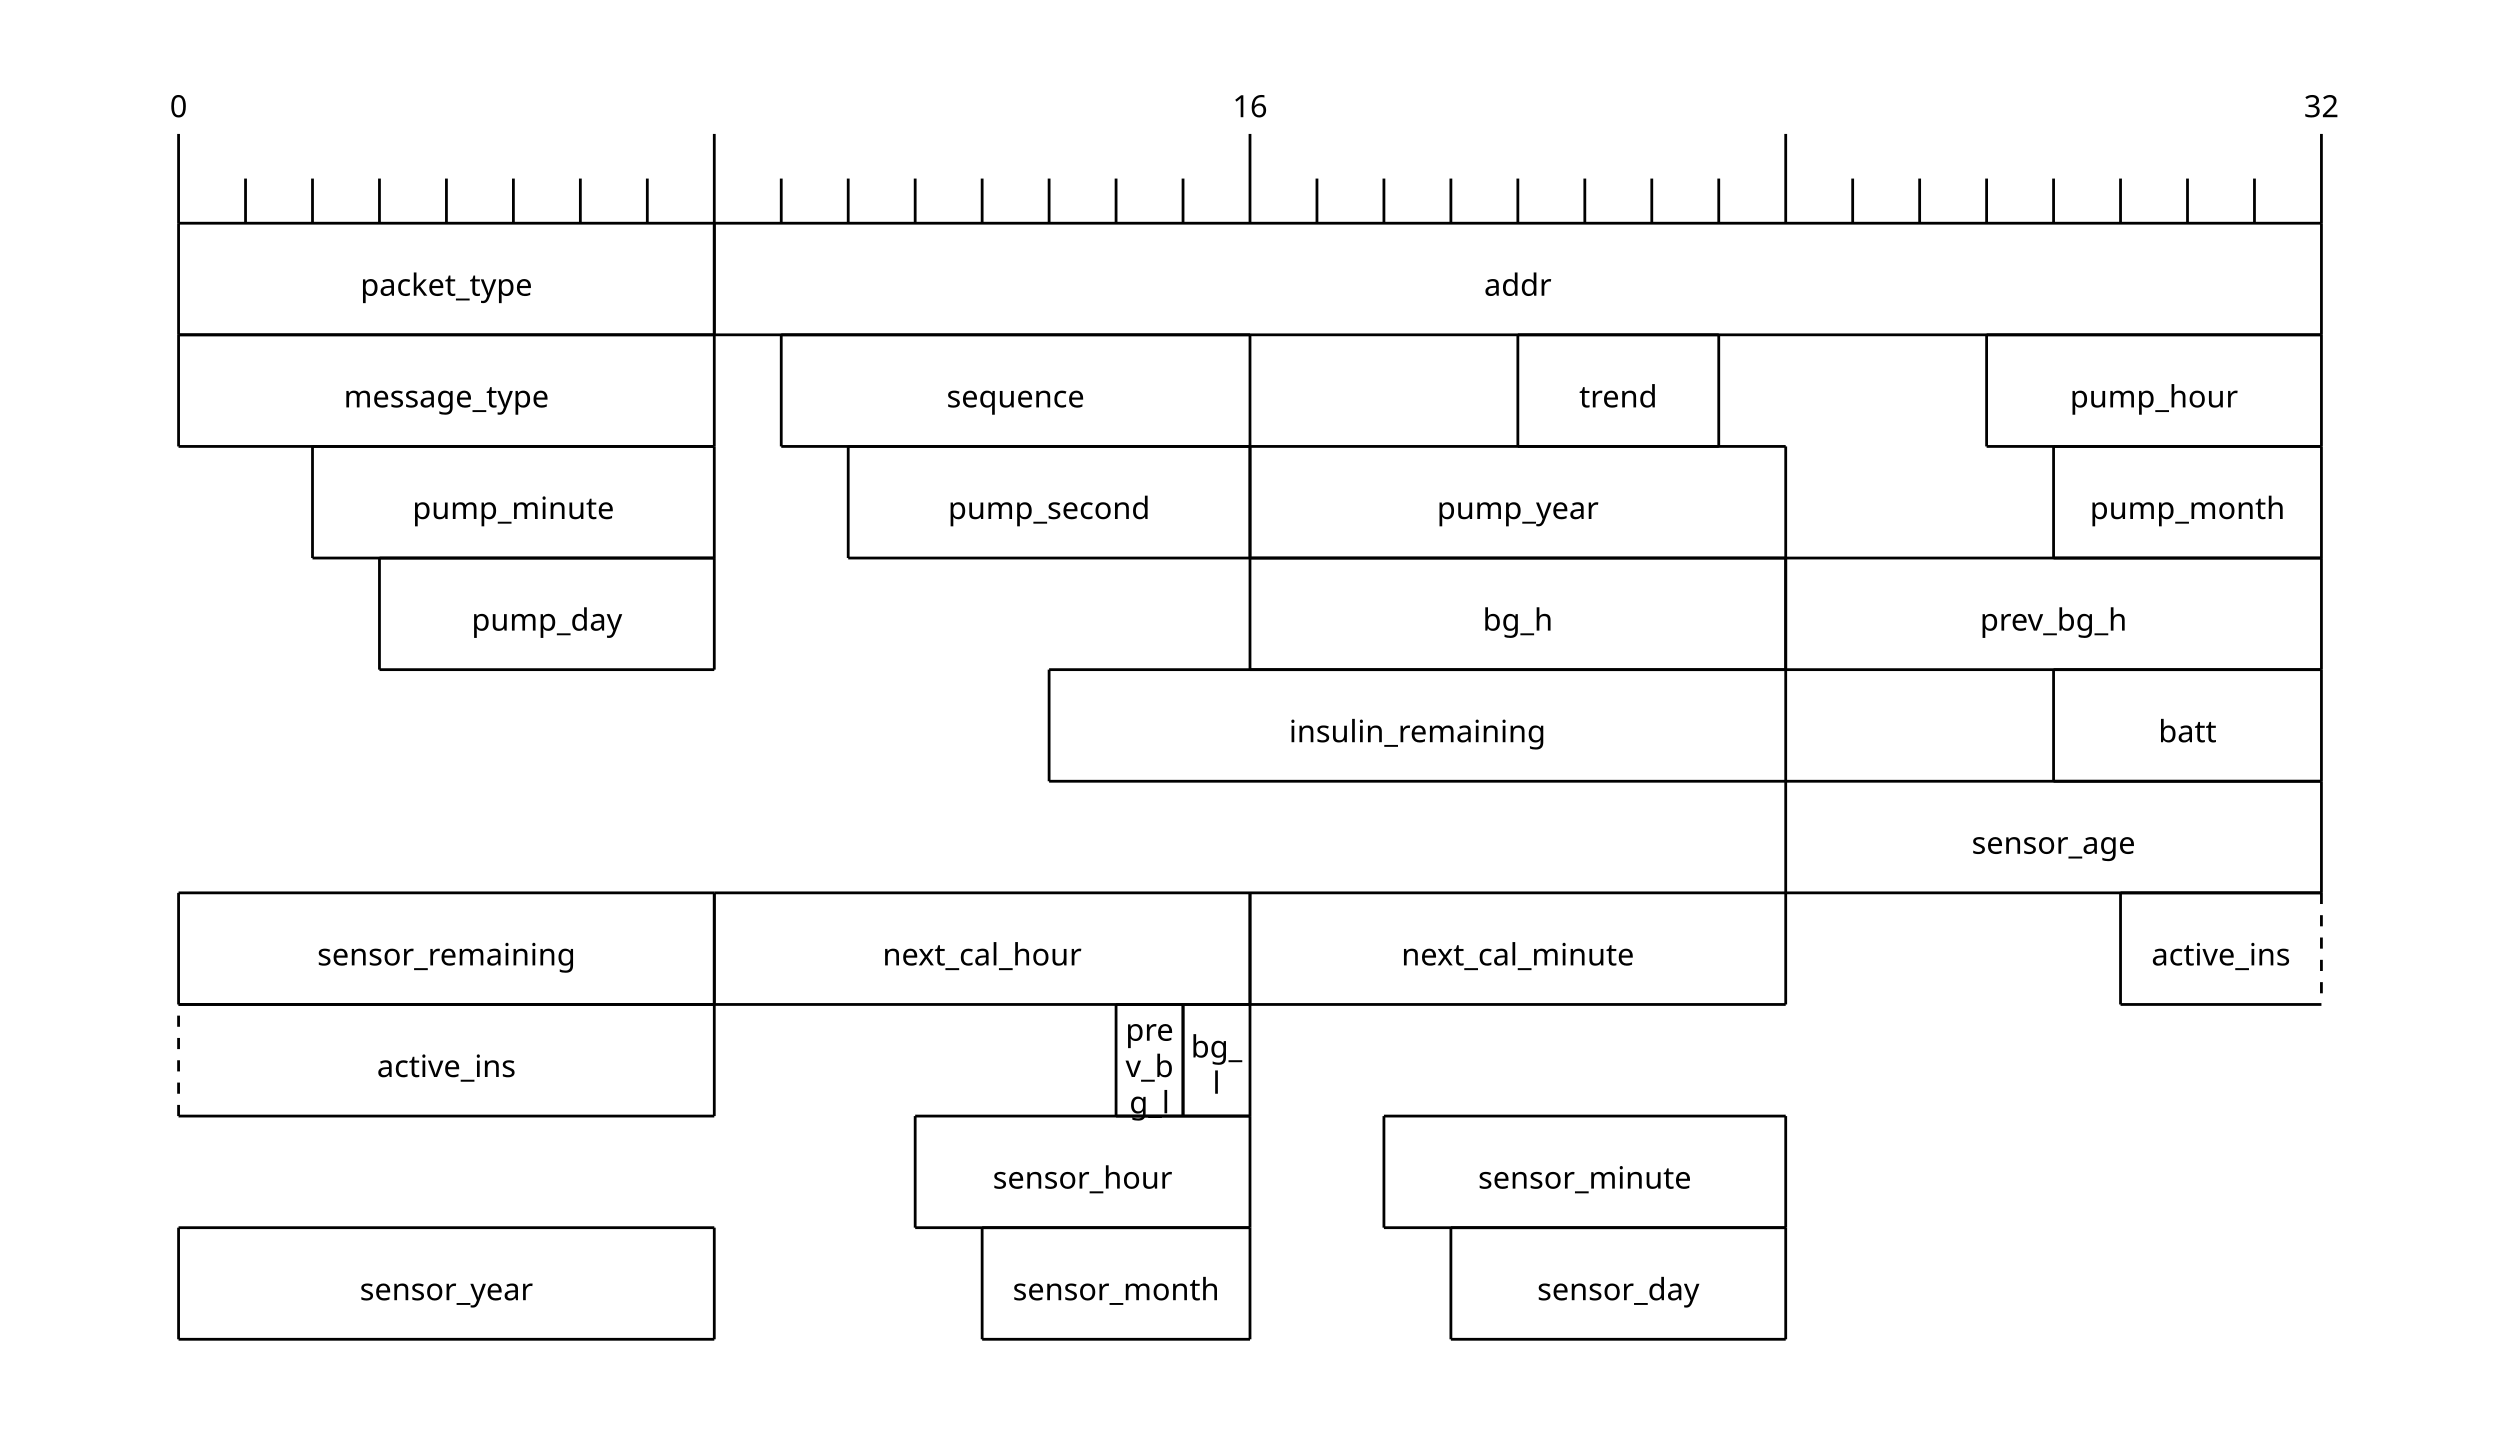
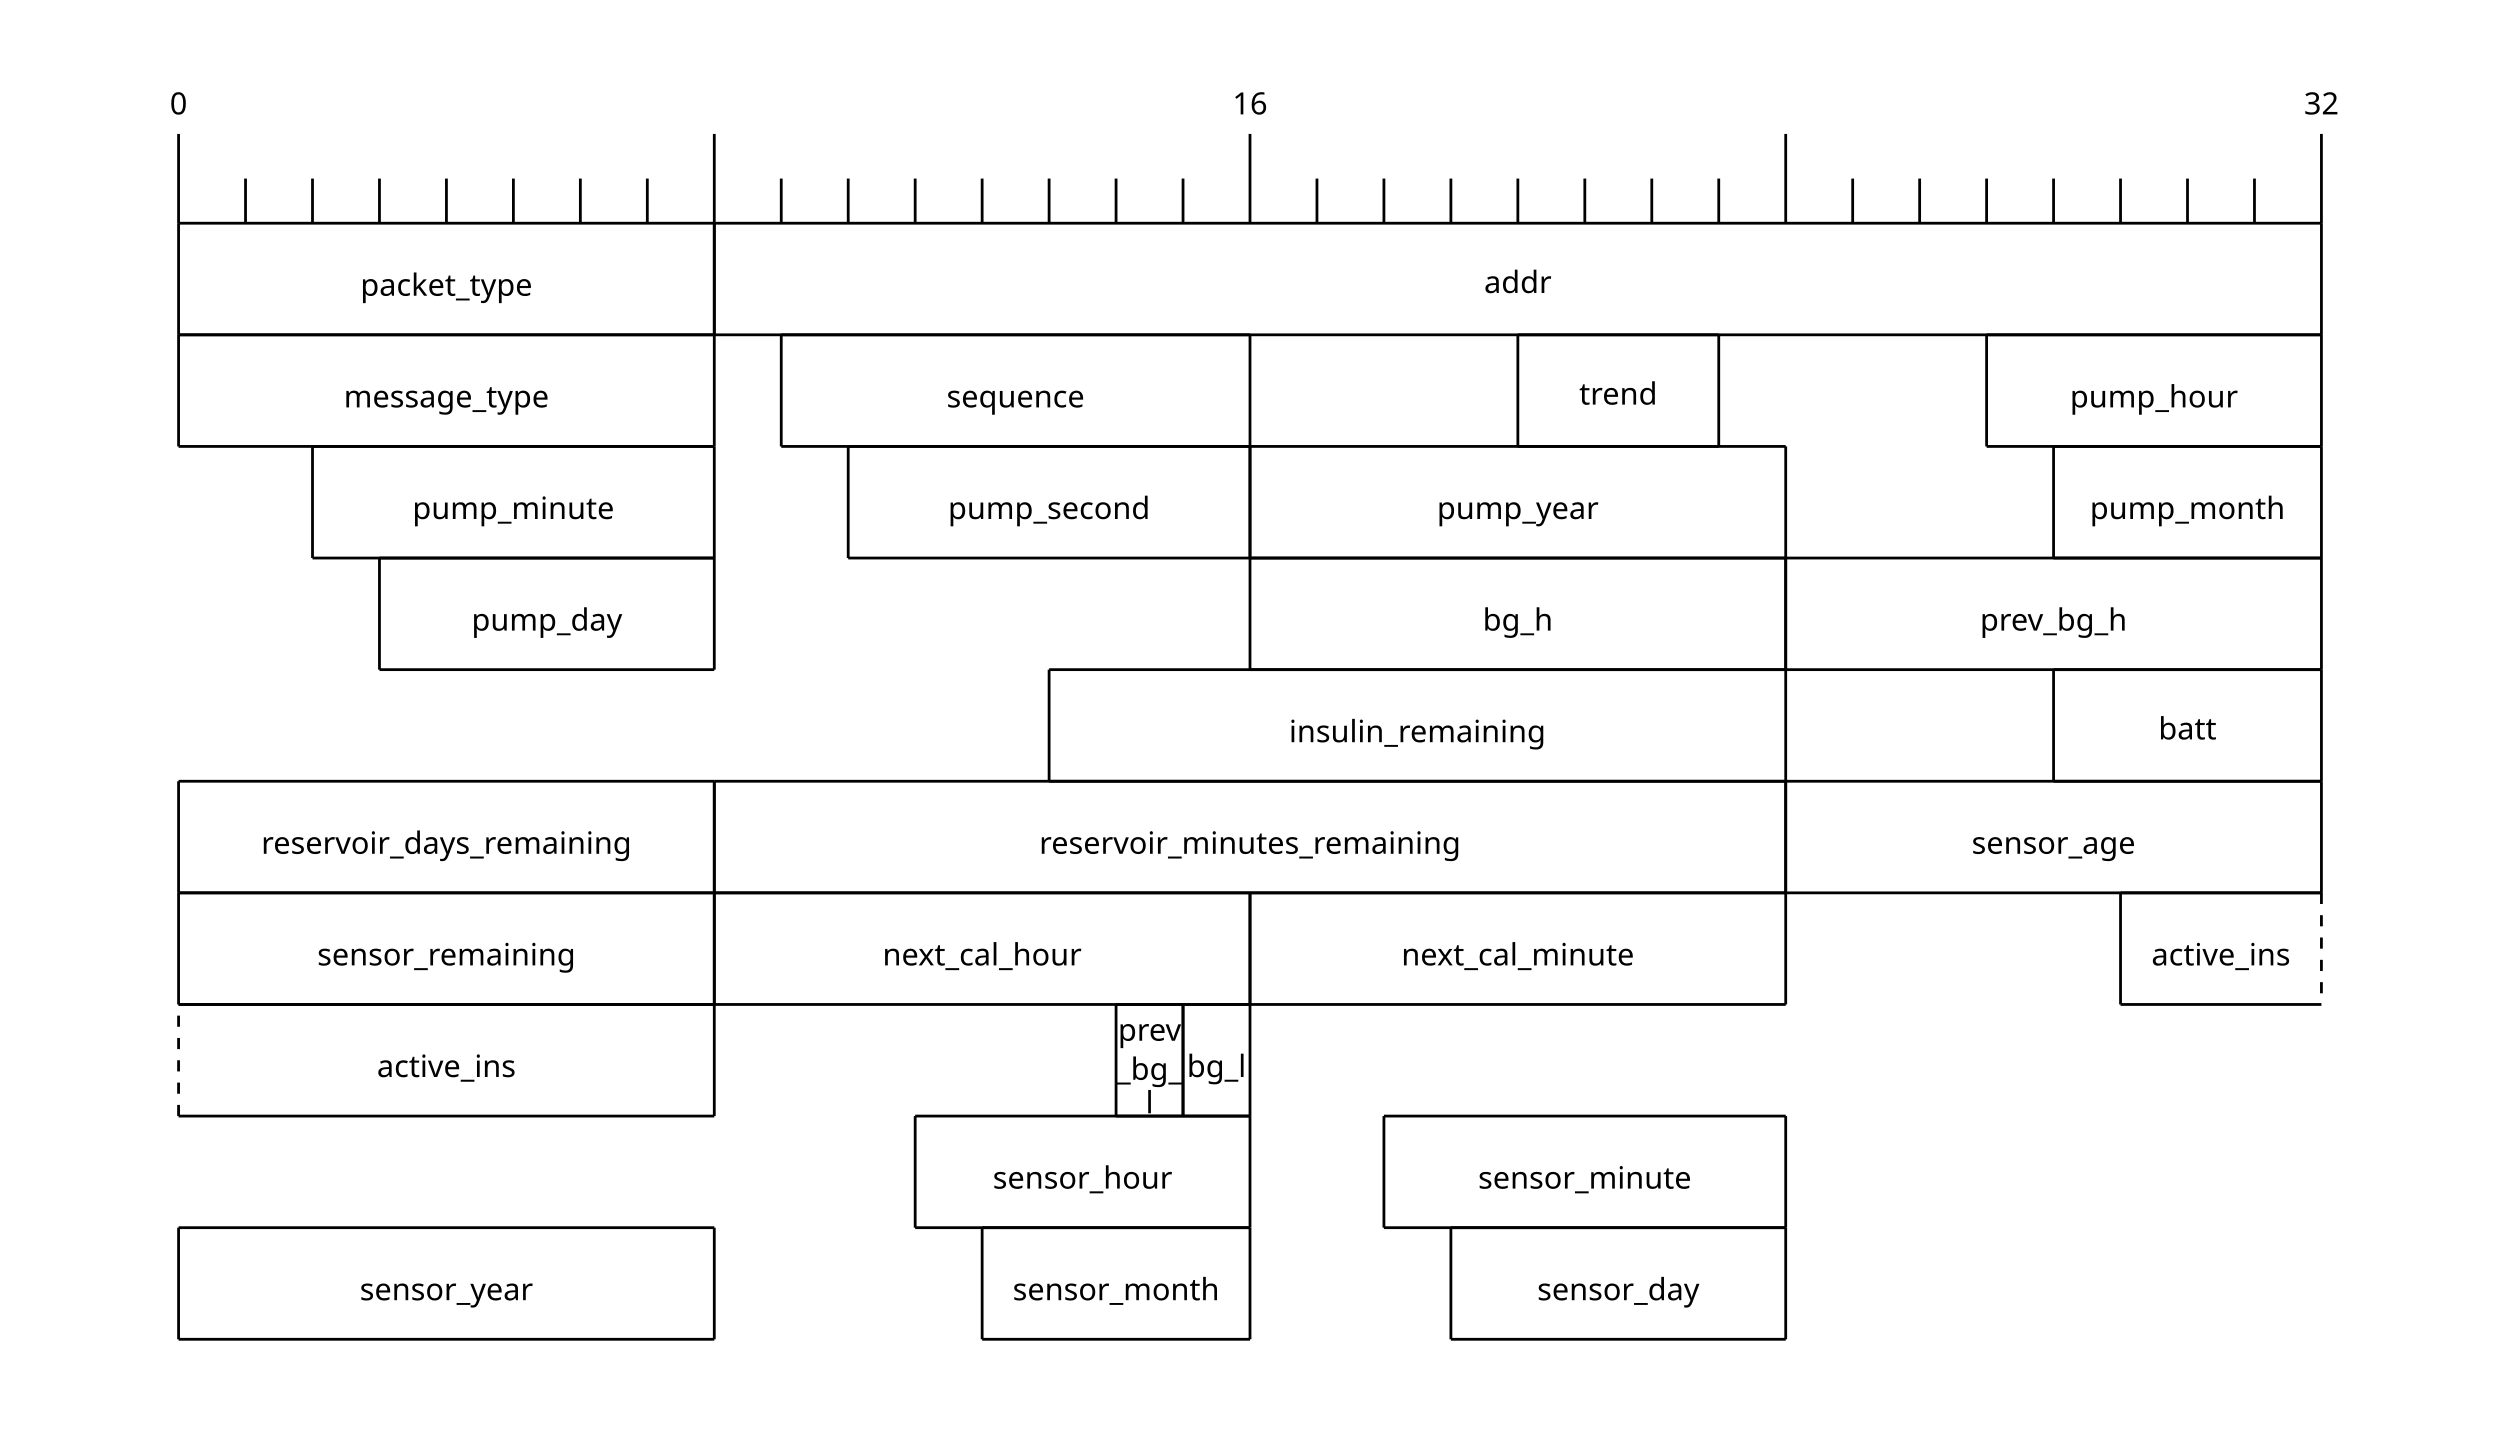
<svg xmlns="http://www.w3.org/2000/svg" viewBox="0 0 896 520">
  <defs id="defs_block">
    <filter height="1.504" id="filter_blur" width="1.157" x="-0.079" y="-0.252">
      <feGaussianBlur id="feGaussianBlur3780" stdDeviation="4.2" />
    </filter>
  </defs>
  <path d="M 64 48 L 64 80" fill="none" stroke="rgb(0,0,0)" />
-   <text fill="rgb(0,0,0)" font-family="sans-serif" font-size="11" font-style="normal" font-weight="normal" text-anchor="middle" textLength="7" x="64" y="42">0</text>
+   <text fill="rgb(0,0,0)" font-family="sans-serif" font-size="11" font-style="normal" font-weight="normal" text-anchor="middle" textLength="7" x="64" y="41">0</text>
  <path d="M 88 64 L 88 80" fill="none" stroke="rgb(0,0,0)" />
  <path d="M 112 64 L 112 80" fill="none" stroke="rgb(0,0,0)" />
  <path d="M 136 64 L 136 80" fill="none" stroke="rgb(0,0,0)" />
  <path d="M 160 64 L 160 80" fill="none" stroke="rgb(0,0,0)" />
  <path d="M 184 64 L 184 80" fill="none" stroke="rgb(0,0,0)" />
  <path d="M 208 64 L 208 80" fill="none" stroke="rgb(0,0,0)" />
  <path d="M 232 64 L 232 80" fill="none" stroke="rgb(0,0,0)" />
  <path d="M 256 48 L 256 80" fill="none" stroke="rgb(0,0,0)" />
  <path d="M 280 64 L 280 80" fill="none" stroke="rgb(0,0,0)" />
  <path d="M 304 64 L 304 80" fill="none" stroke="rgb(0,0,0)" />
  <path d="M 328 64 L 328 80" fill="none" stroke="rgb(0,0,0)" />
  <path d="M 352 64 L 352 80" fill="none" stroke="rgb(0,0,0)" />
  <path d="M 376 64 L 376 80" fill="none" stroke="rgb(0,0,0)" />
  <path d="M 400 64 L 400 80" fill="none" stroke="rgb(0,0,0)" />
  <path d="M 424 64 L 424 80" fill="none" stroke="rgb(0,0,0)" />
  <path d="M 448 48 L 448 80" fill="none" stroke="rgb(0,0,0)" />
-   <text fill="rgb(0,0,0)" font-family="sans-serif" font-size="11" font-style="normal" font-weight="normal" text-anchor="middle" textLength="13" x="448" y="42">16</text>
+   <text fill="rgb(0,0,0)" font-family="sans-serif" font-size="11" font-style="normal" font-weight="normal" text-anchor="middle" textLength="14" x="448" y="41">16</text>
  <path d="M 472 64 L 472 80" fill="none" stroke="rgb(0,0,0)" />
  <path d="M 496 64 L 496 80" fill="none" stroke="rgb(0,0,0)" />
  <path d="M 520 64 L 520 80" fill="none" stroke="rgb(0,0,0)" />
  <path d="M 544 64 L 544 80" fill="none" stroke="rgb(0,0,0)" />
  <path d="M 568 64 L 568 80" fill="none" stroke="rgb(0,0,0)" />
  <path d="M 592 64 L 592 80" fill="none" stroke="rgb(0,0,0)" />
  <path d="M 616 64 L 616 80" fill="none" stroke="rgb(0,0,0)" />
  <path d="M 640 48 L 640 80" fill="none" stroke="rgb(0,0,0)" />
  <path d="M 664 64 L 664 80" fill="none" stroke="rgb(0,0,0)" />
  <path d="M 688 64 L 688 80" fill="none" stroke="rgb(0,0,0)" />
  <path d="M 712 64 L 712 80" fill="none" stroke="rgb(0,0,0)" />
  <path d="M 736 64 L 736 80" fill="none" stroke="rgb(0,0,0)" />
  <path d="M 760 64 L 760 80" fill="none" stroke="rgb(0,0,0)" />
  <path d="M 784 64 L 784 80" fill="none" stroke="rgb(0,0,0)" />
  <path d="M 808 64 L 808 80" fill="none" stroke="rgb(0,0,0)" />
  <path d="M 832 48 L 832 80" fill="none" stroke="rgb(0,0,0)" />
-   <text fill="rgb(0,0,0)" font-family="sans-serif" font-size="11" font-style="normal" font-weight="normal" text-anchor="middle" textLength="13" x="832" y="42">32</text>
+   <text fill="rgb(0,0,0)" font-family="sans-serif" font-size="11" font-style="normal" font-weight="normal" text-anchor="middle" textLength="14" x="832" y="41">32</text>
  <rect fill="none" height="40" stroke="none" width="192" x="64" y="80" />
  <path d="M 64 80 L 256 80" fill="none" stroke="rgb(0,0,0)" />
  <path d="M 256 80 L 256 120" fill="none" stroke="rgb(0,0,0)" />
  <path d="M 256 120 L 64 120" fill="none" stroke="rgb(0,0,0)" />
  <path d="M 64 120 L 64 80" fill="none" stroke="rgb(0,0,0)" />
-   <text fill="rgb(0,0,0)" font-family="sans-serif" font-size="11" font-style="normal" font-weight="normal" text-anchor="middle" textLength="67" x="160" y="106">packet_type</text>
+   <text fill="rgb(0,0,0)" font-family="sans-serif" font-size="11" font-style="normal" font-weight="normal" text-anchor="middle" textLength="62" x="160" y="106">packet_type</text>
  <rect fill="none" height="40" stroke="none" width="576" x="256" y="80" />
  <path d="M 256 80 L 832 80" fill="none" stroke="rgb(0,0,0)" />
  <path d="M 832 80 L 832 120" fill="none" stroke="rgb(0,0,0)" />
  <path d="M 832 120 L 256 120" fill="none" stroke="rgb(0,0,0)" />
  <path d="M 256 120 L 256 80" fill="none" stroke="rgb(0,0,0)" />
-   <text fill="rgb(0,0,0)" font-family="sans-serif" font-size="11" font-style="normal" font-weight="normal" text-anchor="middle" textLength="25" x="544" y="106">addr</text>
+   <text fill="rgb(0,0,0)" font-family="sans-serif" font-size="11" font-style="normal" font-weight="normal" text-anchor="middle" textLength="22" x="544" y="105">addr</text>
  <rect fill="none" height="40" stroke="none" width="192" x="64" y="120" />
  <path d="M 64 120 L 256 120" fill="none" stroke="rgb(0,0,0)" />
  <path d="M 256 120 L 256 160" fill="none" stroke="rgb(0,0,0)" />
  <path d="M 256 160 L 64 160" fill="none" stroke="rgb(0,0,0)" />
  <path d="M 64 160 L 64 120" fill="none" stroke="rgb(0,0,0)" />
-   <text fill="rgb(0,0,0)" font-family="sans-serif" font-size="11" font-style="normal" font-weight="normal" text-anchor="middle" textLength="73" x="160" y="146">message_type</text>
+   <text fill="rgb(0,0,0)" font-family="sans-serif" font-size="11" font-style="normal" font-weight="normal" text-anchor="middle" textLength="72" x="160" y="146">message_type</text>
  <rect fill="none" height="40" stroke="none" width="168" x="280" y="120" />
  <path d="M 280 120 L 448 120" fill="none" stroke="rgb(0,0,0)" />
  <path d="M 448 120 L 448 160" fill="none" stroke="rgb(0,0,0)" />
  <path d="M 448 160 L 280 160" fill="none" stroke="rgb(0,0,0)" />
  <path d="M 280 160 L 280 120" fill="none" stroke="rgb(0,0,0)" />
-   <text fill="rgb(0,0,0)" font-family="sans-serif" font-size="11" font-style="normal" font-weight="normal" text-anchor="middle" textLength="49" x="364" y="146">sequence</text>
+   <text fill="rgb(0,0,0)" font-family="sans-serif" font-size="11" font-style="normal" font-weight="normal" text-anchor="middle" textLength="47" x="364" y="146">sequence</text>
  <rect fill="none" height="40" stroke="none" width="72" x="544" y="120" />
  <path d="M 544 120 L 616 120" fill="none" stroke="rgb(0,0,0)" />
  <path d="M 616 120 L 616 160" fill="none" stroke="rgb(0,0,0)" />
  <path d="M 616 160 L 544 160" fill="none" stroke="rgb(0,0,0)" />
  <path d="M 544 160 L 544 120" fill="none" stroke="rgb(0,0,0)" />
-   <text fill="rgb(0,0,0)" font-family="sans-serif" font-size="11" font-style="normal" font-weight="normal" text-anchor="middle" textLength="31" x="580" y="146">trend</text>
+   <text fill="rgb(0,0,0)" font-family="sans-serif" font-size="11" font-style="normal" font-weight="normal" text-anchor="middle" textLength="26" x="580" y="145">trend</text>
  <rect fill="none" height="40" stroke="none" width="120" x="712" y="120" />
  <path d="M 712 120 L 832 120" fill="none" stroke="rgb(0,0,0)" />
  <path d="M 832 120 L 832 160" fill="none" stroke="rgb(0,0,0)" />
  <path d="M 832 160 L 712 160" fill="none" stroke="rgb(0,0,0)" />
  <path d="M 712 160 L 712 120" fill="none" stroke="rgb(0,0,0)" />
-   <text fill="rgb(0,0,0)" font-family="sans-serif" font-size="11" font-style="normal" font-weight="normal" text-anchor="middle" textLength="55" x="772" y="146">pump_hour</text>
+   <text fill="rgb(0,0,0)" font-family="sans-serif" font-size="11" font-style="normal" font-weight="normal" text-anchor="middle" textLength="56" x="772" y="146">pump_hour</text>
  <rect fill="none" height="40" stroke="none" width="144" x="112" y="160" />
  <path d="M 112 160 L 256 160" fill="none" stroke="rgb(0,0,0)" />
  <path d="M 256 160 L 256 200" fill="none" stroke="rgb(0,0,0)" />
  <path d="M 256 200 L 112 200" fill="none" stroke="rgb(0,0,0)" />
  <path d="M 112 200 L 112 160" fill="none" stroke="rgb(0,0,0)" />
-   <text fill="rgb(0,0,0)" font-family="sans-serif" font-size="11" font-style="normal" font-weight="normal" text-anchor="middle" textLength="67" x="184" y="186">pump_minute</text>
+   <text fill="rgb(0,0,0)" font-family="sans-serif" font-size="11" font-style="normal" font-weight="normal" text-anchor="middle" textLength="68" x="184" y="186">pump_minute</text>
  <rect fill="none" height="40" stroke="none" width="144" x="304" y="160" />
  <path d="M 304 160 L 448 160" fill="none" stroke="rgb(0,0,0)" />
  <path d="M 448 160 L 448 200" fill="none" stroke="rgb(0,0,0)" />
  <path d="M 448 200 L 304 200" fill="none" stroke="rgb(0,0,0)" />
  <path d="M 304 200 L 304 160" fill="none" stroke="rgb(0,0,0)" />
-   <text fill="rgb(0,0,0)" font-family="sans-serif" font-size="11" font-style="normal" font-weight="normal" text-anchor="middle" textLength="67" x="376" y="186">pump_second</text>
+   <text fill="rgb(0,0,0)" font-family="sans-serif" font-size="11" font-style="normal" font-weight="normal" text-anchor="middle" textLength="69" x="376" y="186">pump_second</text>
  <rect fill="none" height="40" stroke="none" width="192" x="448" y="160" />
  <path d="M 448 160 L 640 160" fill="none" stroke="rgb(0,0,0)" />
  <path d="M 640 160 L 640 200" fill="none" stroke="rgb(0,0,0)" />
  <path d="M 640 200 L 448 200" fill="none" stroke="rgb(0,0,0)" />
  <path d="M 448 200 L 448 160" fill="none" stroke="rgb(0,0,0)" />
-   <text fill="rgb(0,0,0)" font-family="sans-serif" font-size="11" font-style="normal" font-weight="normal" text-anchor="middle" textLength="55" x="544" y="186">pump_year</text>
+   <text fill="rgb(0,0,0)" font-family="sans-serif" font-size="11" font-style="normal" font-weight="normal" text-anchor="middle" textLength="56" x="544" y="186">pump_year</text>
  <rect fill="none" height="40" stroke="none" width="96" x="736" y="160" />
  <path d="M 736 160 L 832 160" fill="none" stroke="rgb(0,0,0)" />
  <path d="M 832 160 L 832 200" fill="none" stroke="rgb(0,0,0)" />
  <path d="M 832 200 L 736 200" fill="none" stroke="rgb(0,0,0)" />
  <path d="M 736 200 L 736 160" fill="none" stroke="rgb(0,0,0)" />
-   <text fill="rgb(0,0,0)" font-family="sans-serif" font-size="11" font-style="normal" font-weight="normal" text-anchor="middle" textLength="61" x="784" y="186">pump_month</text>
+   <text fill="rgb(0,0,0)" font-family="sans-serif" font-size="11" font-style="normal" font-weight="normal" text-anchor="middle" textLength="66" x="784" y="186">pump_month</text>
  <rect fill="none" height="40" stroke="none" width="120" x="136" y="200" />
  <path d="M 136 200 L 256 200" fill="none" stroke="rgb(0,0,0)" />
  <path d="M 256 200 L 256 240" fill="none" stroke="rgb(0,0,0)" />
  <path d="M 256 240 L 136 240" fill="none" stroke="rgb(0,0,0)" />
  <path d="M 136 240 L 136 200" fill="none" stroke="rgb(0,0,0)" />
-   <text fill="rgb(0,0,0)" font-family="sans-serif" font-size="11" font-style="normal" font-weight="normal" text-anchor="middle" textLength="49" x="196" y="226">pump_day</text>
+   <text fill="rgb(0,0,0)" font-family="sans-serif" font-size="11" font-style="normal" font-weight="normal" text-anchor="middle" textLength="52" x="196" y="226">pump_day</text>
  <rect fill="none" height="40" stroke="none" width="192" x="448" y="200" />
  <path d="M 448 200 L 640 200" fill="none" stroke="rgb(0,0,0)" />
  <path d="M 640 200 L 640 240" fill="none" stroke="rgb(0,0,0)" />
  <path d="M 640 240 L 448 240" fill="none" stroke="rgb(0,0,0)" />
  <path d="M 448 240 L 448 200" fill="none" stroke="rgb(0,0,0)" />
-   <text fill="rgb(0,0,0)" font-family="sans-serif" font-size="11" font-style="normal" font-weight="normal" text-anchor="middle" textLength="25" x="544" y="226">bg_h</text>
+   <text fill="rgb(0,0,0)" font-family="sans-serif" font-size="11" font-style="normal" font-weight="normal" text-anchor="middle" textLength="24" x="544" y="226">bg_h</text>
  <rect fill="none" height="40" stroke="none" width="192" x="640" y="200" />
  <path d="M 640 200 L 832 200" fill="none" stroke="rgb(0,0,0)" />
  <path d="M 832 200 L 832 240" fill="none" stroke="rgb(0,0,0)" />
  <path d="M 832 240 L 640 240" fill="none" stroke="rgb(0,0,0)" />
  <path d="M 640 240 L 640 200" fill="none" stroke="rgb(0,0,0)" />
-   <text fill="rgb(0,0,0)" font-family="sans-serif" font-size="11" font-style="normal" font-weight="normal" text-anchor="middle" textLength="55" x="736" y="226">prev_bg_h</text>
+   <text fill="rgb(0,0,0)" font-family="sans-serif" font-size="11" font-style="normal" font-weight="normal" text-anchor="middle" textLength="52" x="736" y="226">prev_bg_h</text>
  <rect fill="none" height="40" stroke="none" width="264" x="376" y="240" />
  <path d="M 376 240 L 640 240" fill="none" stroke="rgb(0,0,0)" />
  <path d="M 640 240 L 640 280" fill="none" stroke="rgb(0,0,0)" />
  <path d="M 640 280 L 376 280" fill="none" stroke="rgb(0,0,0)" />
  <path d="M 376 280 L 376 240" fill="none" stroke="rgb(0,0,0)" />
-   <text fill="rgb(0,0,0)" font-family="sans-serif" font-size="11" font-style="normal" font-weight="normal" text-anchor="middle" textLength="103" x="508" y="266">insulin_remaining</text>
+   <text fill="rgb(0,0,0)" font-family="sans-serif" font-size="11" font-style="normal" font-weight="normal" text-anchor="middle" textLength="83" x="508" y="266">insulin_remaining</text>
  <rect fill="none" height="40" stroke="none" width="96" x="736" y="240" />
  <path d="M 736 240 L 832 240" fill="none" stroke="rgb(0,0,0)" />
  <path d="M 832 240 L 832 280" fill="none" stroke="rgb(0,0,0)" />
  <path d="M 832 280 L 736 280" fill="none" stroke="rgb(0,0,0)" />
  <path d="M 736 280 L 736 240" fill="none" stroke="rgb(0,0,0)" />
-   <text fill="rgb(0,0,0)" font-family="sans-serif" font-size="11" font-style="normal" font-weight="normal" text-anchor="middle" textLength="25" x="784" y="266">batt</text>
+   <text fill="rgb(0,0,0)" font-family="sans-serif" font-size="11" font-style="normal" font-weight="normal" text-anchor="middle" textLength="20" x="784" y="265">batt</text>
+   <rect fill="none" height="40" stroke="none" width="192" x="64" y="280" />
+   <path d="M 64 280 L 256 280" fill="none" stroke="rgb(0,0,0)" />
+   <path d="M 256 280 L 256 320" fill="none" stroke="rgb(0,0,0)" />
+   <path d="M 256 320 L 64 320" fill="none" stroke="rgb(0,0,0)" />
+   <path d="M 64 320 L 64 280" fill="none" stroke="rgb(0,0,0)" />
+   <text fill="rgb(0,0,0)" font-family="sans-serif" font-size="11" font-style="normal" font-weight="normal" text-anchor="middle" textLength="126" x="160" y="306">reservoir_days_remaining</text>
+   <rect fill="none" height="40" stroke="none" width="384" x="256" y="280" />
+   <path d="M 256 280 L 640 280" fill="none" stroke="rgb(0,0,0)" />
+   <path d="M 640 280 L 640 320" fill="none" stroke="rgb(0,0,0)" />
+   <path d="M 640 320 L 256 320" fill="none" stroke="rgb(0,0,0)" />
+   <path d="M 256 320 L 256 280" fill="none" stroke="rgb(0,0,0)" />
+   <text fill="rgb(0,0,0)" font-family="sans-serif" font-size="11" font-style="normal" font-weight="normal" text-anchor="middle" textLength="142" x="448" y="306">reservoir_minutes_remaining</text>
  <rect fill="none" height="40" stroke="none" width="192" x="640" y="280" />
  <path d="M 640 280 L 832 280" fill="none" stroke="rgb(0,0,0)" />
  <path d="M 832 280 L 832 320" fill="none" stroke="rgb(0,0,0)" />
  <path d="M 832 320 L 640 320" fill="none" stroke="rgb(0,0,0)" />
  <path d="M 640 320 L 640 280" fill="none" stroke="rgb(0,0,0)" />
-   <text fill="rgb(0,0,0)" font-family="sans-serif" font-size="11" font-style="normal" font-weight="normal" text-anchor="middle" textLength="61" x="736" y="306">sensor_age</text>
+   <text fill="rgb(0,0,0)" font-family="sans-serif" font-size="11" font-style="normal" font-weight="normal" text-anchor="middle" textLength="56" x="736" y="306">sensor_age</text>
  <rect fill="none" height="40" stroke="none" width="192" x="64" y="320" />
  <path d="M 64 320 L 256 320" fill="none" stroke="rgb(0,0,0)" />
  <path d="M 256 320 L 256 360" fill="none" stroke="rgb(0,0,0)" />
  <path d="M 256 360 L 64 360" fill="none" stroke="rgb(0,0,0)" />
  <path d="M 64 360 L 64 320" fill="none" stroke="rgb(0,0,0)" />
-   <text fill="rgb(0,0,0)" font-family="sans-serif" font-size="11" font-style="normal" font-weight="normal" text-anchor="middle" textLength="97" x="160" y="346">sensor_remaining</text>
+   <text fill="rgb(0,0,0)" font-family="sans-serif" font-size="11" font-style="normal" font-weight="normal" text-anchor="middle" textLength="86" x="160" y="346">sensor_remaining</text>
  <rect fill="none" height="40" stroke="none" width="192" x="256" y="320" />
  <path d="M 256 320 L 448 320" fill="none" stroke="rgb(0,0,0)" />
  <path d="M 448 320 L 448 360" fill="none" stroke="rgb(0,0,0)" />
  <path d="M 448 360 L 256 360" fill="none" stroke="rgb(0,0,0)" />
  <path d="M 256 360 L 256 320" fill="none" stroke="rgb(0,0,0)" />
-   <text fill="rgb(0,0,0)" font-family="sans-serif" font-size="11" font-style="normal" font-weight="normal" text-anchor="middle" textLength="79" x="352" y="346">next_cal_hour</text>
+   <text fill="rgb(0,0,0)" font-family="sans-serif" font-size="11" font-style="normal" font-weight="normal" text-anchor="middle" textLength="70" x="352" y="346">next_cal_hour</text>
  <rect fill="none" height="40" stroke="none" width="192" x="448" y="320" />
  <path d="M 448 320 L 640 320" fill="none" stroke="rgb(0,0,0)" />
  <path d="M 640 320 L 640 360" fill="none" stroke="rgb(0,0,0)" />
  <path d="M 640 360 L 448 360" fill="none" stroke="rgb(0,0,0)" />
  <path d="M 448 360 L 448 320" fill="none" stroke="rgb(0,0,0)" />
-   <text fill="rgb(0,0,0)" font-family="sans-serif" font-size="11" font-style="normal" font-weight="normal" text-anchor="middle" textLength="91" x="544" y="346">next_cal_minute</text>
+   <text fill="rgb(0,0,0)" font-family="sans-serif" font-size="11" font-style="normal" font-weight="normal" text-anchor="middle" textLength="82" x="544" y="346">next_cal_minute</text>
  <rect fill="none" height="40" stroke="none" width="192" x="64" y="360" />
  <path d="M 64 360 L 256 360" fill="none" stroke="rgb(0,0,0)" />
  <path d="M 256 360 L 256 400" fill="none" stroke="rgb(0,0,0)" />
  <path d="M 256 400 L 64 400" fill="none" stroke="rgb(0,0,0)" />
  <path d="M 64 400 L 64 360" fill="none" stroke="rgb(0,0,0)" stroke-dasharray="4" />
-   <text fill="rgb(0,0,0)" font-family="sans-serif" font-size="11" font-style="normal" font-weight="normal" text-anchor="middle" textLength="61" x="160" y="386">active_ins</text>
+   <text fill="rgb(0,0,0)" font-family="sans-serif" font-size="11" font-style="normal" font-weight="normal" text-anchor="middle" textLength="50" x="160" y="386">active_ins</text>
  <rect fill="none" height="40" stroke="none" width="24" x="400" y="360" />
  <path d="M 400 360 L 424 360" fill="none" stroke="rgb(0,0,0)" />
  <path d="M 424 360 L 424 400" fill="none" stroke="rgb(0,0,0)" />
  <path d="M 424 400 L 400 400" fill="none" stroke="rgb(0,0,0)" />
  <path d="M 400 400 L 400 360" fill="none" stroke="rgb(0,0,0)" />
-   <text fill="rgb(0,0,0)" font-family="sans-serif" font-size="11" font-style="normal" font-weight="normal" text-anchor="middle" textLength="19" x="412" y="373">pre</text>
-   <text fill="rgb(0,0,0)" font-family="sans-serif" font-size="11" font-style="normal" font-weight="normal" text-anchor="middle" textLength="19" x="412" y="386">v_b</text>
-   <text fill="rgb(0,0,0)" font-family="sans-serif" font-size="11" font-style="normal" font-weight="normal" text-anchor="middle" textLength="19" x="412" y="399">g_l</text>
+   <text fill="rgb(0,0,0)" font-family="sans-serif" font-size="11" font-style="normal" font-weight="normal" text-anchor="middle" textLength="22" x="412" y="373">prev</text>
+   <text fill="rgb(0,0,0)" font-family="sans-serif" font-size="11" font-style="normal" font-weight="normal" text-anchor="middle" textLength="24" x="412" y="387">_bg_</text>
+   <text fill="rgb(0,0,0)" font-family="sans-serif" font-size="11" font-style="normal" font-weight="normal" text-anchor="middle" textLength="2" x="412" y="399">l</text>
  <rect fill="none" height="40" stroke="none" width="24" x="424" y="360" />
  <path d="M 424 360 L 448 360" fill="none" stroke="rgb(0,0,0)" />
  <path d="M 448 360 L 448 400" fill="none" stroke="rgb(0,0,0)" />
  <path d="M 448 400 L 424 400" fill="none" stroke="rgb(0,0,0)" />
  <path d="M 424 400 L 424 360" fill="none" stroke="rgb(0,0,0)" />
-   <text fill="rgb(0,0,0)" font-family="sans-serif" font-size="11" font-style="normal" font-weight="normal" text-anchor="middle" textLength="19" x="436" y="379">bg_</text>
-   <text fill="rgb(0,0,0)" font-family="sans-serif" font-size="11" font-style="normal" font-weight="normal" text-anchor="middle" textLength="7" x="436" y="392">l</text>
+   <text fill="rgb(0,0,0)" font-family="sans-serif" font-size="11" font-style="normal" font-weight="normal" text-anchor="middle" textLength="20" x="436" y="386">bg_l</text>
  <rect fill="none" height="40" stroke="none" width="120" x="328" y="400" />
  <path d="M 328 400 L 448 400" fill="none" stroke="rgb(0,0,0)" />
  <path d="M 448 400 L 448 440" fill="none" stroke="rgb(0,0,0)" />
  <path d="M 448 440 L 328 440" fill="none" stroke="rgb(0,0,0)" />
  <path d="M 328 440 L 328 400" fill="none" stroke="rgb(0,0,0)" />
-   <text fill="rgb(0,0,0)" font-family="sans-serif" font-size="11" font-style="normal" font-weight="normal" text-anchor="middle" textLength="67" x="388" y="426">sensor_hour</text>
+   <text fill="rgb(0,0,0)" font-family="sans-serif" font-size="11" font-style="normal" font-weight="normal" text-anchor="middle" textLength="60" x="388" y="426">sensor_hour</text>
  <rect fill="none" height="40" stroke="none" width="144" x="496" y="400" />
  <path d="M 496 400 L 640 400" fill="none" stroke="rgb(0,0,0)" />
  <path d="M 640 400 L 640 440" fill="none" stroke="rgb(0,0,0)" />
  <path d="M 640 440 L 496 440" fill="none" stroke="rgb(0,0,0)" />
  <path d="M 496 440 L 496 400" fill="none" stroke="rgb(0,0,0)" />
-   <text fill="rgb(0,0,0)" font-family="sans-serif" font-size="11" font-style="normal" font-weight="normal" text-anchor="middle" textLength="79" x="568" y="426">sensor_minute</text>
+   <text fill="rgb(0,0,0)" font-family="sans-serif" font-size="11" font-style="normal" font-weight="normal" text-anchor="middle" textLength="72" x="568" y="426">sensor_minute</text>
  <rect fill="none" height="40" stroke="none" width="192" x="64" y="440" />
  <path d="M 64 440 L 256 440" fill="none" stroke="rgb(0,0,0)" />
  <path d="M 256 440 L 256 480" fill="none" stroke="rgb(0,0,0)" />
  <path d="M 256 480 L 64 480" fill="none" stroke="rgb(0,0,0)" />
  <path d="M 64 480 L 64 440" fill="none" stroke="rgb(0,0,0)" />
-   <text fill="rgb(0,0,0)" font-family="sans-serif" font-size="11" font-style="normal" font-weight="normal" text-anchor="middle" textLength="67" x="160" y="466">sensor_year</text>
+   <text fill="rgb(0,0,0)" font-family="sans-serif" font-size="11" font-style="normal" font-weight="normal" text-anchor="middle" textLength="60" x="160" y="466">sensor_year</text>
  <rect fill="none" height="40" stroke="none" width="96" x="352" y="440" />
  <path d="M 352 440 L 448 440" fill="none" stroke="rgb(0,0,0)" />
  <path d="M 448 440 L 448 480" fill="none" stroke="rgb(0,0,0)" />
  <path d="M 448 480 L 352 480" fill="none" stroke="rgb(0,0,0)" />
  <path d="M 352 480 L 352 440" fill="none" stroke="rgb(0,0,0)" />
-   <text fill="rgb(0,0,0)" font-family="sans-serif" font-size="11" font-style="normal" font-weight="normal" text-anchor="middle" textLength="73" x="400" y="466">sensor_month</text>
+   <text fill="rgb(0,0,0)" font-family="sans-serif" font-size="11" font-style="normal" font-weight="normal" text-anchor="middle" textLength="70" x="400" y="466">sensor_month</text>
  <rect fill="none" height="40" stroke="none" width="120" x="520" y="440" />
  <path d="M 520 440 L 640 440" fill="none" stroke="rgb(0,0,0)" />
  <path d="M 640 440 L 640 480" fill="none" stroke="rgb(0,0,0)" />
  <path d="M 640 480 L 520 480" fill="none" stroke="rgb(0,0,0)" />
  <path d="M 520 480 L 520 440" fill="none" stroke="rgb(0,0,0)" />
-   <text fill="rgb(0,0,0)" font-family="sans-serif" font-size="11" font-style="normal" font-weight="normal" text-anchor="middle" textLength="61" x="580" y="466">sensor_day</text>
+   <text fill="rgb(0,0,0)" font-family="sans-serif" font-size="11" font-style="normal" font-weight="normal" text-anchor="middle" textLength="56" x="580" y="466">sensor_day</text>
  <rect fill="none" height="40" stroke="none" width="72" x="760" y="320" />
  <path d="M 760 320 L 832 320" fill="none" stroke="rgb(0,0,0)" />
  <path d="M 832 320 L 832 360" fill="none" stroke="rgb(0,0,0)" stroke-dasharray="4" />
  <path d="M 832 360 L 760 360" fill="none" stroke="rgb(0,0,0)" />
  <path d="M 760 360 L 760 320" fill="none" stroke="rgb(0,0,0)" />
-   <text fill="rgb(0,0,0)" font-family="sans-serif" font-size="11" font-style="normal" font-weight="normal" text-anchor="middle" textLength="61" x="796" y="346">active_ins</text>
+   <text fill="rgb(0,0,0)" font-family="sans-serif" font-size="11" font-style="normal" font-weight="normal" text-anchor="middle" textLength="50" x="796" y="346">active_ins</text>
</svg>
